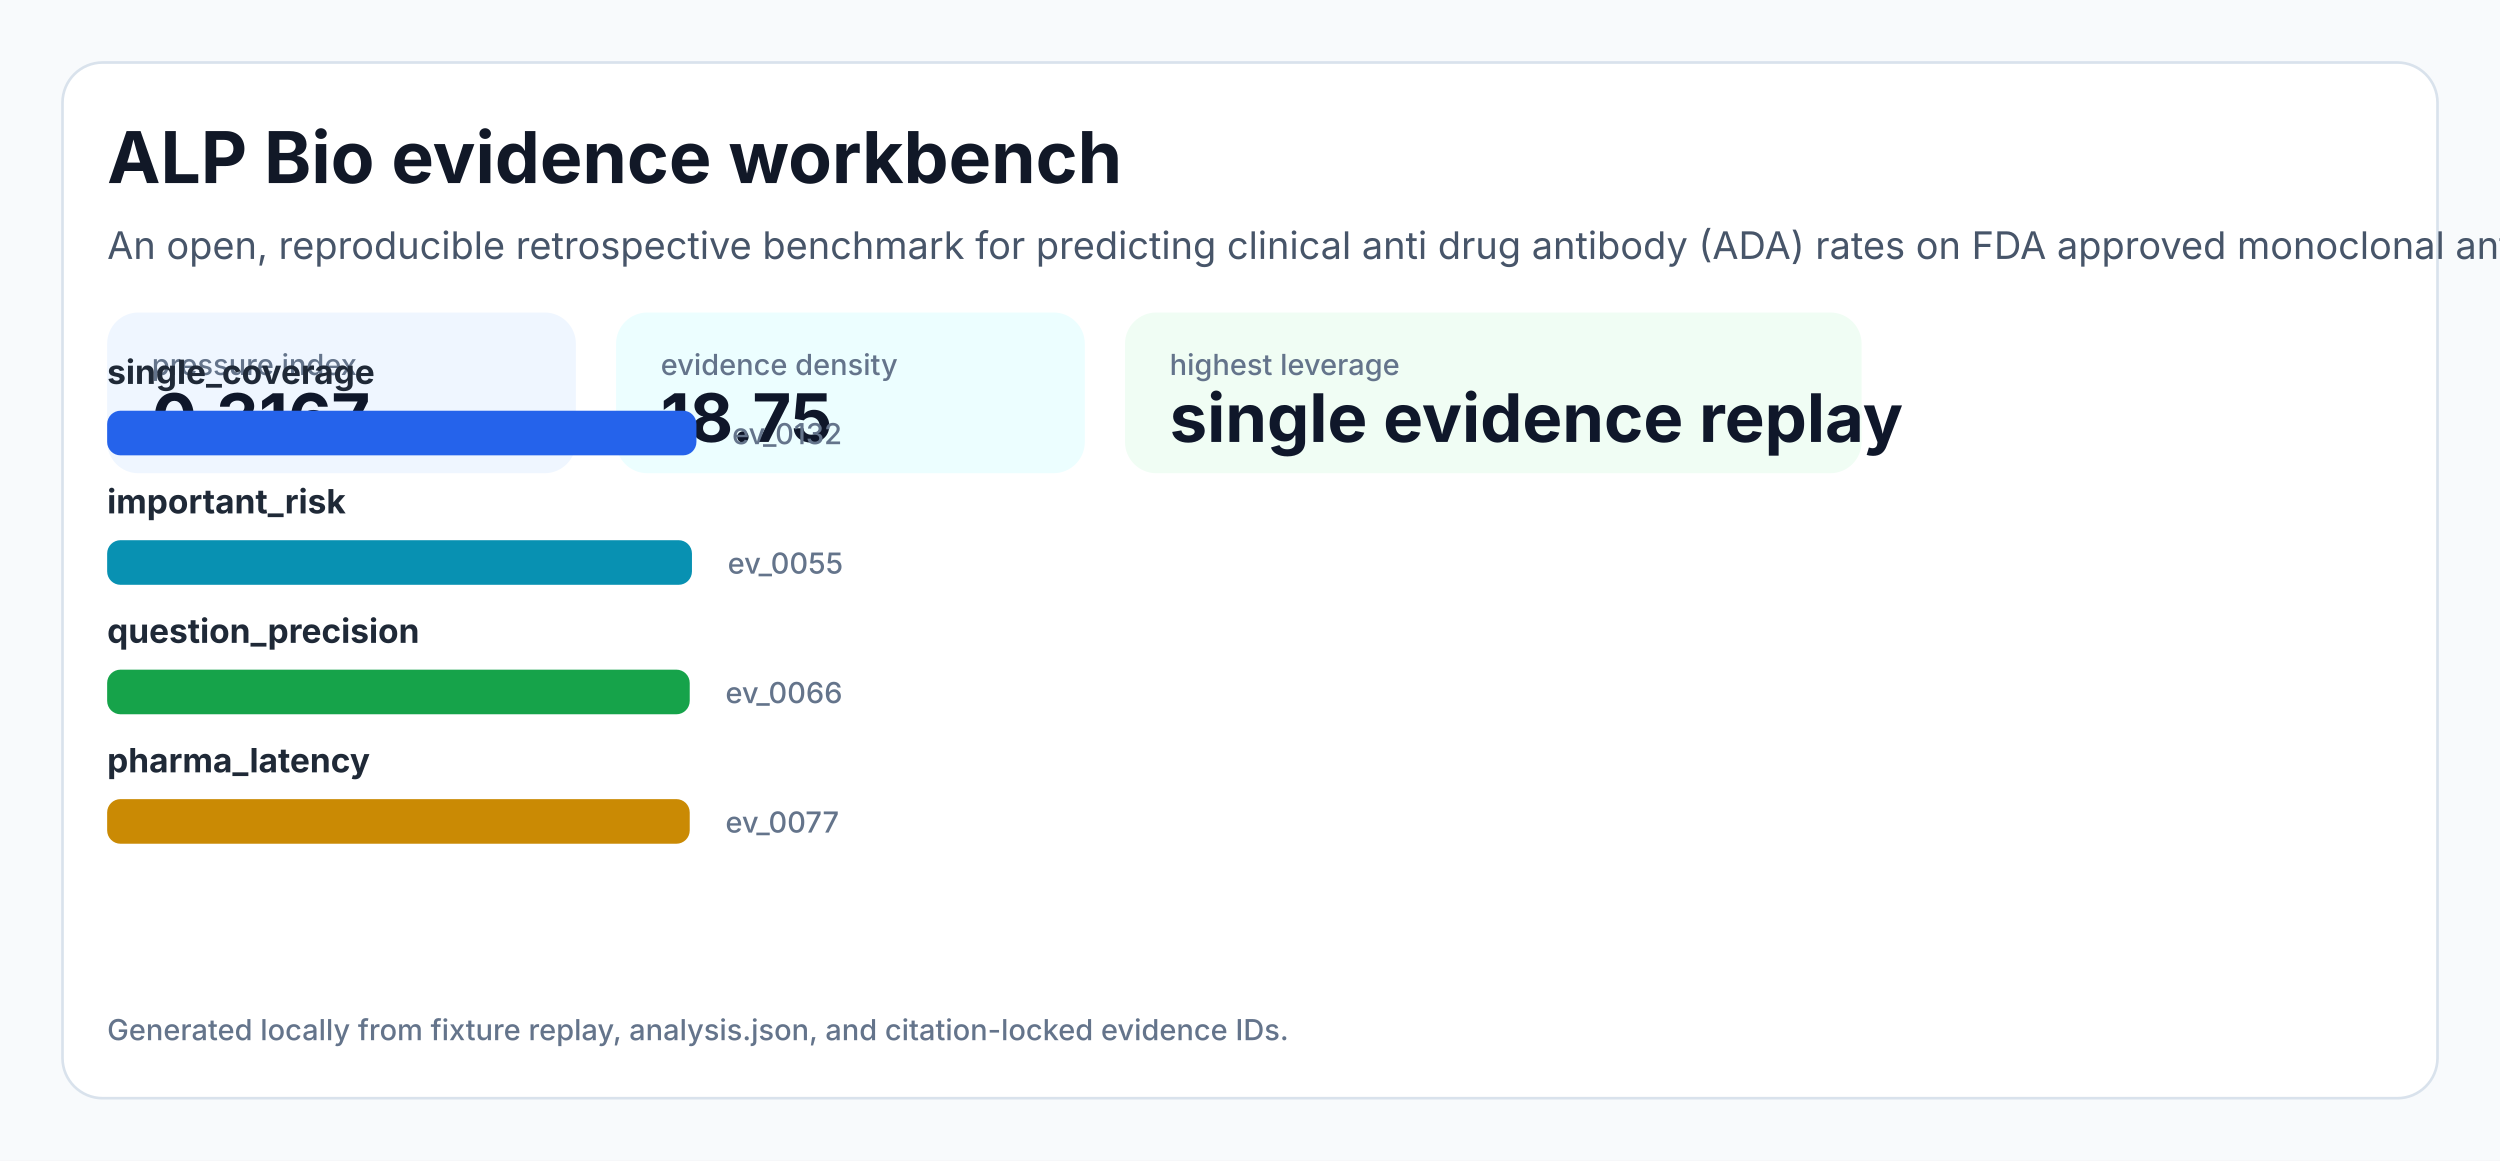
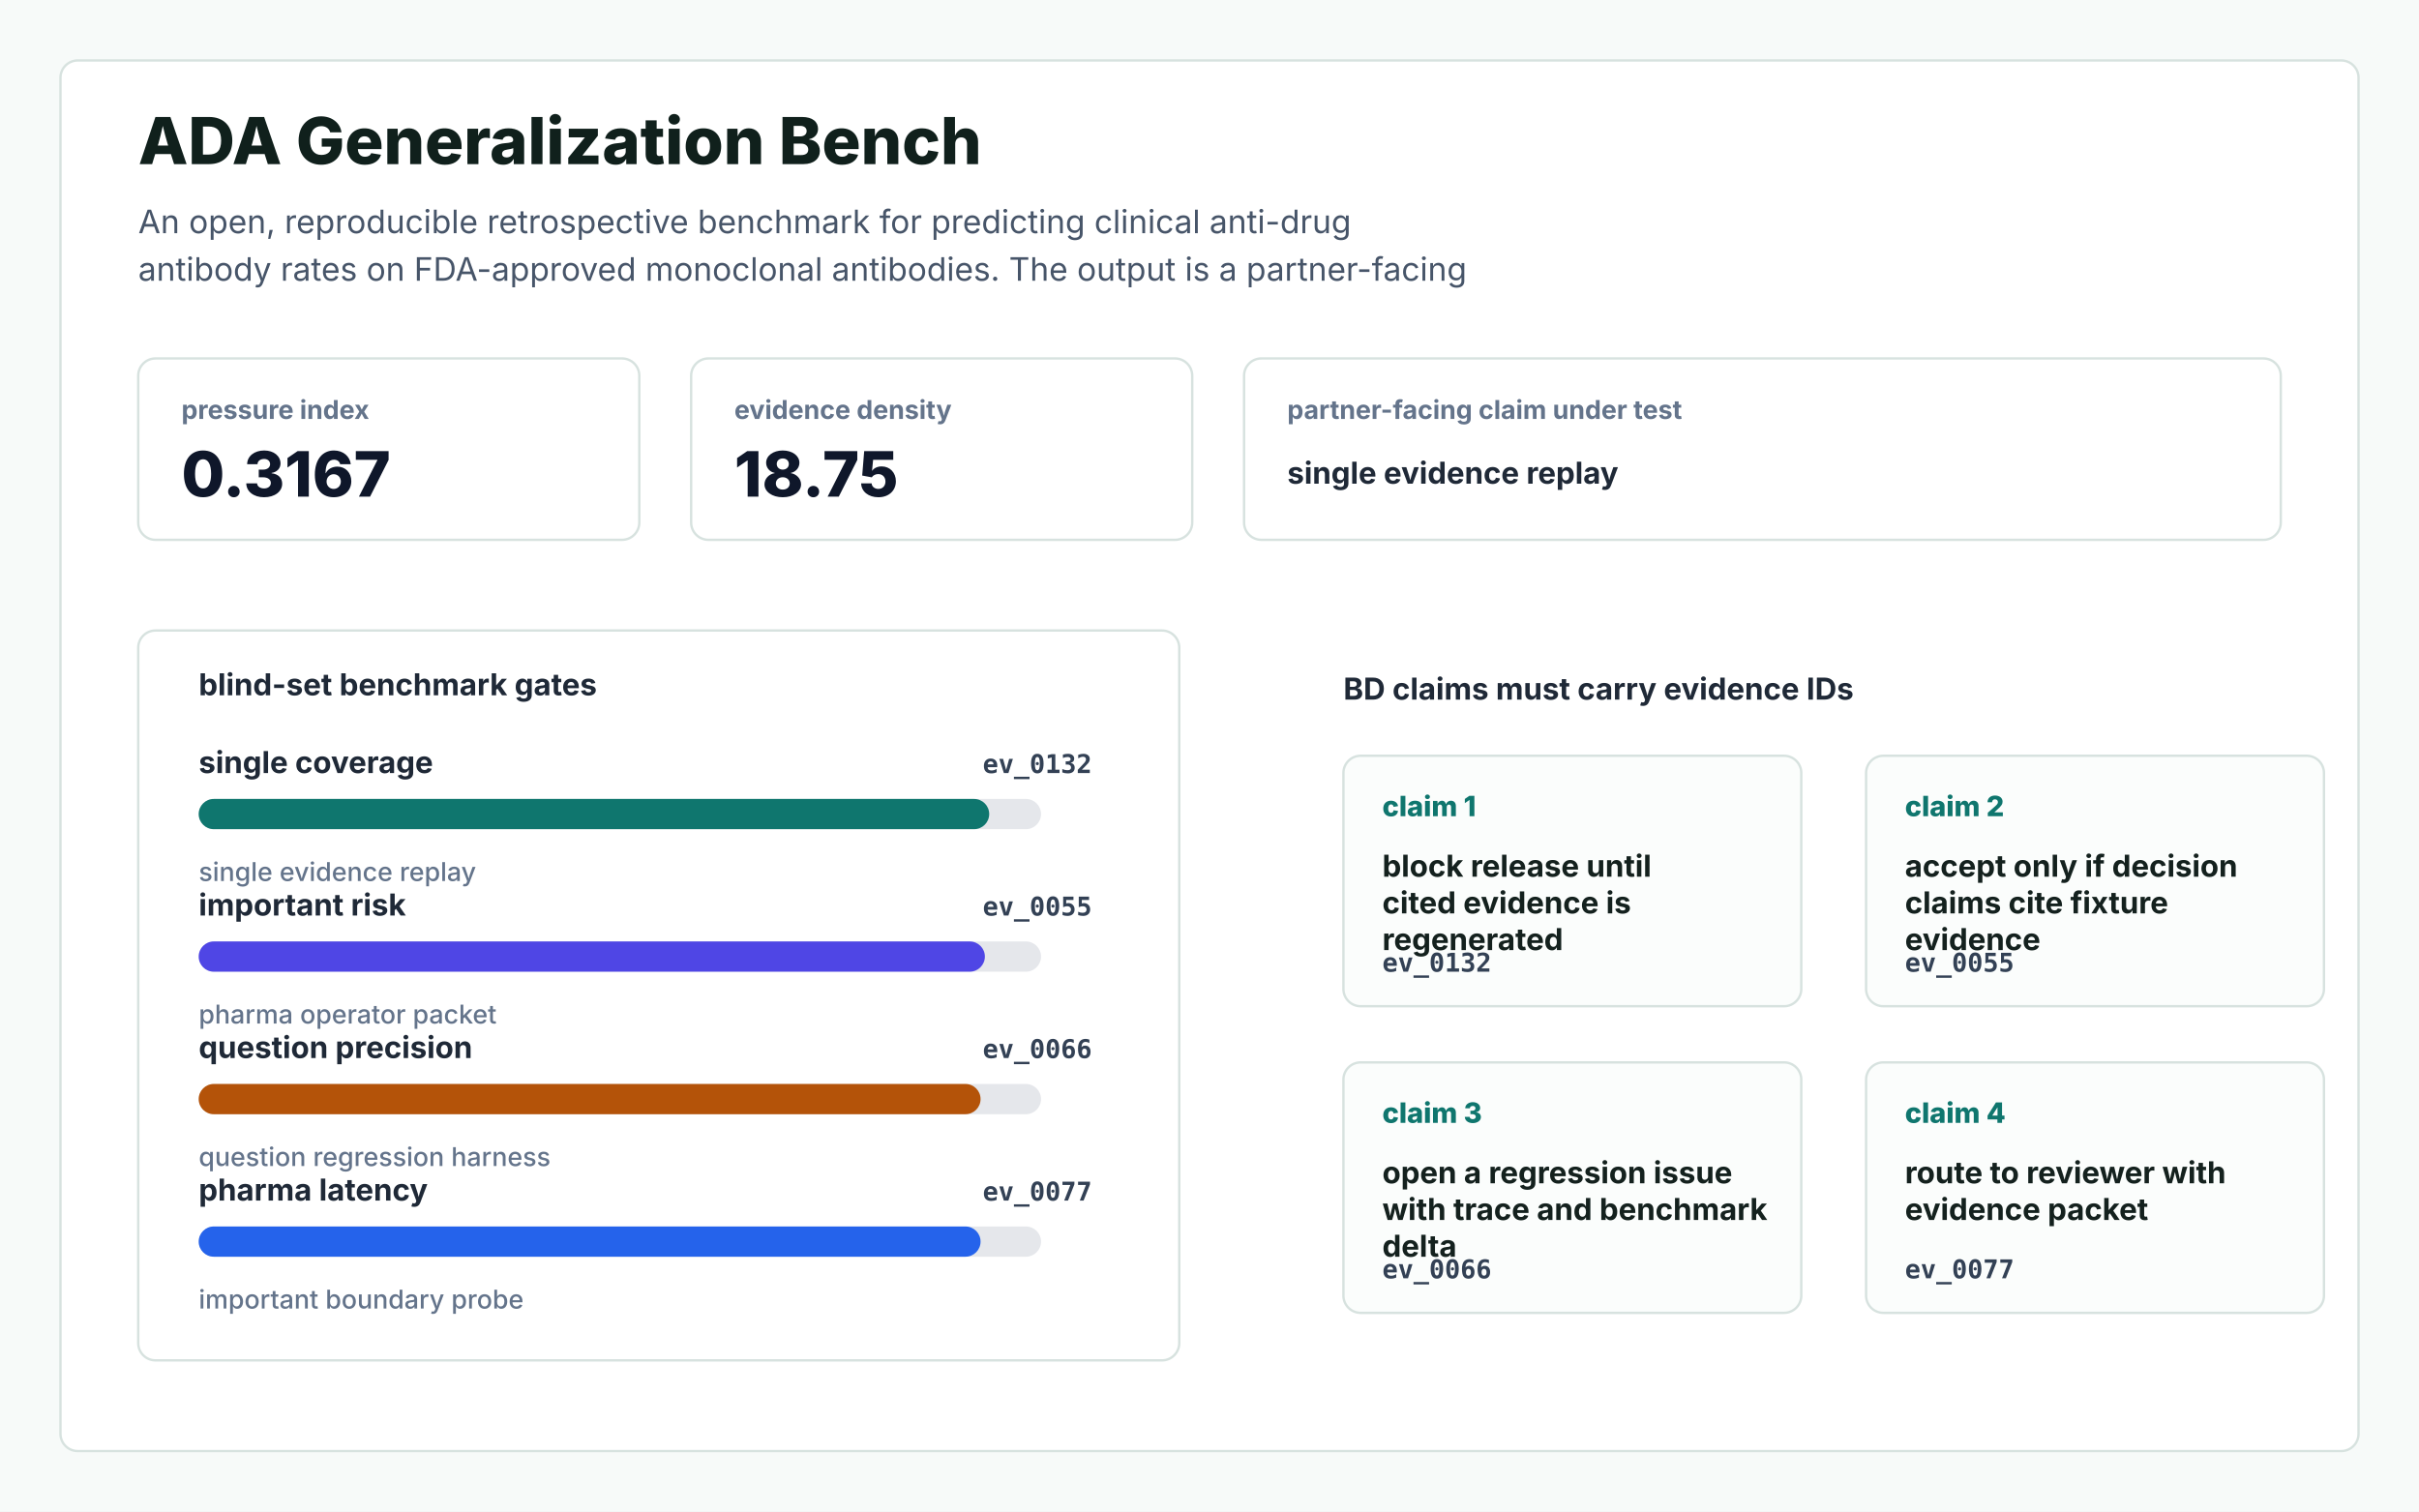
- <svg xmlns="http://www.w3.org/2000/svg" width="1120" height="520" viewBox="0 0 1120 520" role="img" aria-label="ALP Bio project working dashboard preview">
+ <svg xmlns="http://www.w3.org/2000/svg" width="1120" height="700" viewBox="0 0 1120 700" role="img" aria-label="ALP Bio ADA benchmark dashboard preview">
  <defs>
    <style>
-       .bg { fill: #f8fafc; }
-       .panel { fill: #ffffff; stroke: #d9e2ec; stroke-width: 1.2; }
-       .title { font: 700 32px -apple-system, BlinkMacSystemFont, "Segoe UI", sans-serif; fill: #111827; }
-       .sub { font: 400 17px -apple-system, BlinkMacSystemFont, "Segoe UI", sans-serif; fill: #475569; }
-       .label { font: 650 15px -apple-system, BlinkMacSystemFont, "Segoe UI", sans-serif; fill: #1f2937; }
-       .small { font: 500 13px -apple-system, BlinkMacSystemFont, "Segoe UI", sans-serif; fill: #64748b; }
-       .metric { font: 750 30px -apple-system, BlinkMacSystemFont, "Segoe UI", sans-serif; fill: #0f172a; }
+       .bg { fill:#f7faf9; }
+       .panel { fill:#ffffff; stroke:#d7e2df; stroke-width:1.1; }
+       .card { fill:#ffffff; stroke:#d7e2df; stroke-width:1.1; }
+       .claim { fill:#fbfdfc; stroke:#d7e2df; stroke-width:1.1; }
+       .title { font:760 30px -apple-system,BlinkMacSystemFont,"Segoe UI",sans-serif; fill:#10201c; }
+       .sub { font:420 15px -apple-system,BlinkMacSystemFont,"Segoe UI",sans-serif; fill:#475569; }
+       .label { font:700 14px -apple-system,BlinkMacSystemFont,"Segoe UI",sans-serif; fill:#1f2937; }
+       .caption { font:500 12px -apple-system,BlinkMacSystemFont,"Segoe UI",sans-serif; fill:#64748b; }
+       .small { font:650 12px -apple-system,BlinkMacSystemFont,"Segoe UI",sans-serif; fill:#64748b; }
+       .metric { font:780 29px -apple-system,BlinkMacSystemFont,"Segoe UI",sans-serif; fill:#0f172a; }
+       .rank { font:760 13px -apple-system,BlinkMacSystemFont,"Segoe UI",sans-serif; fill:#0f766e; }
+       .claimtext { font:650 14px -apple-system,BlinkMacSystemFont,"Segoe UI",sans-serif; fill:#14211e; }
+       .mono { font:700 12px ui-monospace,SFMono-Regular,Menlo,monospace; fill:#334155; }
    </style>
  </defs>
-   <rect class="bg" width="1120" height="520" rx="0" />
-   <rect class="panel" x="28" y="28" width="1064" height="464" rx="18" />
-   <text class="title" x="48" y="82">ALP Bio evidence workbench</text>
-   <text class="sub" x="48" y="116">An open, reproducible retrospective benchmark for predicting clinical anti drug antibody (ADA) rates on FDA approved monoclonal antibodies - the de facto leaderboard ALP Bio can quote in every BD meeting.</text>
-   <rect x="48" y="140" width="210" height="72" rx="14" fill="#eff6ff" />
-   <text class="small" x="68" y="168">pressure index</text>
-   <text class="metric" x="68" y="198">0.3167</text>
-   <rect x="276" y="140" width="210" height="72" rx="14" fill="#ecfeff" />
-   <text class="small" x="296" y="168">evidence density</text>
-   <text class="metric" x="296" y="198">18.75</text>
-   <rect x="504" y="140" width="330" height="72" rx="14" fill="#f0fdf4" />
-   <text class="small" x="524" y="168">highest leverage</text>
-   <text class="metric" x="524" y="198">single evidence replay</text>
-   <text x="48" y="172" class="label">single_coverage</text>
-   <rect x="48" y="184" width="264" height="20" rx="6" fill="#2563eb" />
-   <text x="328" y="199" class="small">ev_0132</text>
-   <text x="48" y="230" class="label">important_risk</text>
-   <rect x="48" y="242" width="262" height="20" rx="6" fill="#0891b2" />
-   <text x="326" y="257" class="small">ev_0055</text>
-   <text x="48" y="288" class="label">question_precision</text>
-   <rect x="48" y="300" width="261" height="20" rx="6" fill="#16a34a" />
-   <text x="325" y="315" class="small">ev_0066</text>
-   <text x="48" y="346" class="label">pharma_latency</text>
-   <rect x="48" y="358" width="261" height="20" rx="6" fill="#ca8a04" />
-   <text x="325" y="373" class="small">ev_0077</text>
-   <text class="small" x="48" y="466">Generated locally from fixture replay, analysis.json, and citation-locked evidence IDs.</text>
+   <rect class="bg" width="1120" height="700" />
+   <rect class="panel" x="28" y="28" width="1064" height="644" rx="8" />
+   <text class="title" x="64" y="76">ADA Generalization Bench</text>
+   <text class="sub" x="64" y="108">
+     <tspan x="64" dy="0">An open, reproducible retrospective benchmark for predicting clinical anti-drug</tspan>
+     <tspan x="64" dy="22">antibody rates on FDA-approved monoclonal antibodies. The output is a partner-facing</tspan>
+   </text>
+   <rect class="card" x="64" y="166" width="232" height="84" rx="8" />
+   <text class="small" x="84" y="194">pressure index</text>
+   <text class="metric" x="84" y="230">0.3167</text>
+   <rect class="card" x="320" y="166" width="232" height="84" rx="8" />
+   <text class="small" x="340" y="194">evidence density</text>
+   <text class="metric" x="340" y="230">18.75</text>
+   <rect class="card" x="576" y="166" width="480" height="84" rx="8" />
+   <text class="small" x="596" y="194">partner-facing claim under test</text>
+   <text class="label" x="596" y="224">
+     <tspan x="596" dy="0">single evidence replay</tspan>
+   </text>
+   <rect class="card" x="64" y="292" width="482" height="338" rx="8" />
+   <text class="label" x="92" y="322">blind-set benchmark gates</text>
+   <text x="92" y="358" class="label">single coverage</text>
+   <text x="455" y="358" class="mono">ev_0132</text>
+   <rect x="92" y="370" width="390" height="14" rx="7" fill="#e5e7eb" />
+   <rect x="92" y="370" width="366" height="14" rx="7" fill="#0f766e" />
+   <text x="92" y="408" class="caption">single evidence replay</text>
+   <text x="92" y="424" class="label">important risk</text>
+   <text x="455" y="424" class="mono">ev_0055</text>
+   <rect x="92" y="436" width="390" height="14" rx="7" fill="#e5e7eb" />
+   <rect x="92" y="436" width="364" height="14" rx="7" fill="#4f46e5" />
+   <text x="92" y="474" class="caption">pharma operator packet</text>
+   <text x="92" y="490" class="label">question precision</text>
+   <text x="455" y="490" class="mono">ev_0066</text>
+   <rect x="92" y="502" width="390" height="14" rx="7" fill="#e5e7eb" />
+   <rect x="92" y="502" width="362" height="14" rx="7" fill="#b45309" />
+   <text x="92" y="540" class="caption">question regression harness</text>
+   <text x="92" y="556" class="label">pharma latency</text>
+   <text x="455" y="556" class="mono">ev_0077</text>
+   <rect x="92" y="568" width="390" height="14" rx="7" fill="#e5e7eb" />
+   <rect x="92" y="568" width="362" height="14" rx="7" fill="#2563eb" />
+   <text x="92" y="606" class="caption">important boundary probe</text>
+   <text class="label" x="622" y="324">BD claims must carry evidence IDs</text>
+   <rect class="claim" x="622" y="350" width="212" height="116" rx="8" />
+   <text class="rank" x="640" y="378">claim 1</text>
+   <text class="claimtext" x="640" y="406">
+     <tspan x="640" dy="0">block release until</tspan>
+     <tspan x="640" dy="17">cited evidence is</tspan>
+     <tspan x="640" dy="17">regenerated</tspan>
+   </text>
+   <text class="mono" x="640" y="450">ev_0132</text>
+   <rect class="claim" x="864" y="350" width="212" height="116" rx="8" />
+   <text class="rank" x="882" y="378">claim 2</text>
+   <text class="claimtext" x="882" y="406">
+     <tspan x="882" dy="0">accept only if decision</tspan>
+     <tspan x="882" dy="17">claims cite fixture</tspan>
+     <tspan x="882" dy="17">evidence</tspan>
+   </text>
+   <text class="mono" x="882" y="450">ev_0055</text>
+   <rect class="claim" x="622" y="492" width="212" height="116" rx="8" />
+   <text class="rank" x="640" y="520">claim 3</text>
+   <text class="claimtext" x="640" y="548">
+     <tspan x="640" dy="0">open a regression issue</tspan>
+     <tspan x="640" dy="17">with trace and benchmark</tspan>
+     <tspan x="640" dy="17">delta</tspan>
+   </text>
+   <text class="mono" x="640" y="592">ev_0066</text>
+   <rect class="claim" x="864" y="492" width="212" height="116" rx="8" />
+   <text class="rank" x="882" y="520">claim 4</text>
+   <text class="claimtext" x="882" y="548">
+     <tspan x="882" dy="0">route to reviewer with</tspan>
+     <tspan x="882" dy="17">evidence packet</tspan>
+   </text>
+   <text class="mono" x="882" y="592">ev_0077</text>
</svg>
